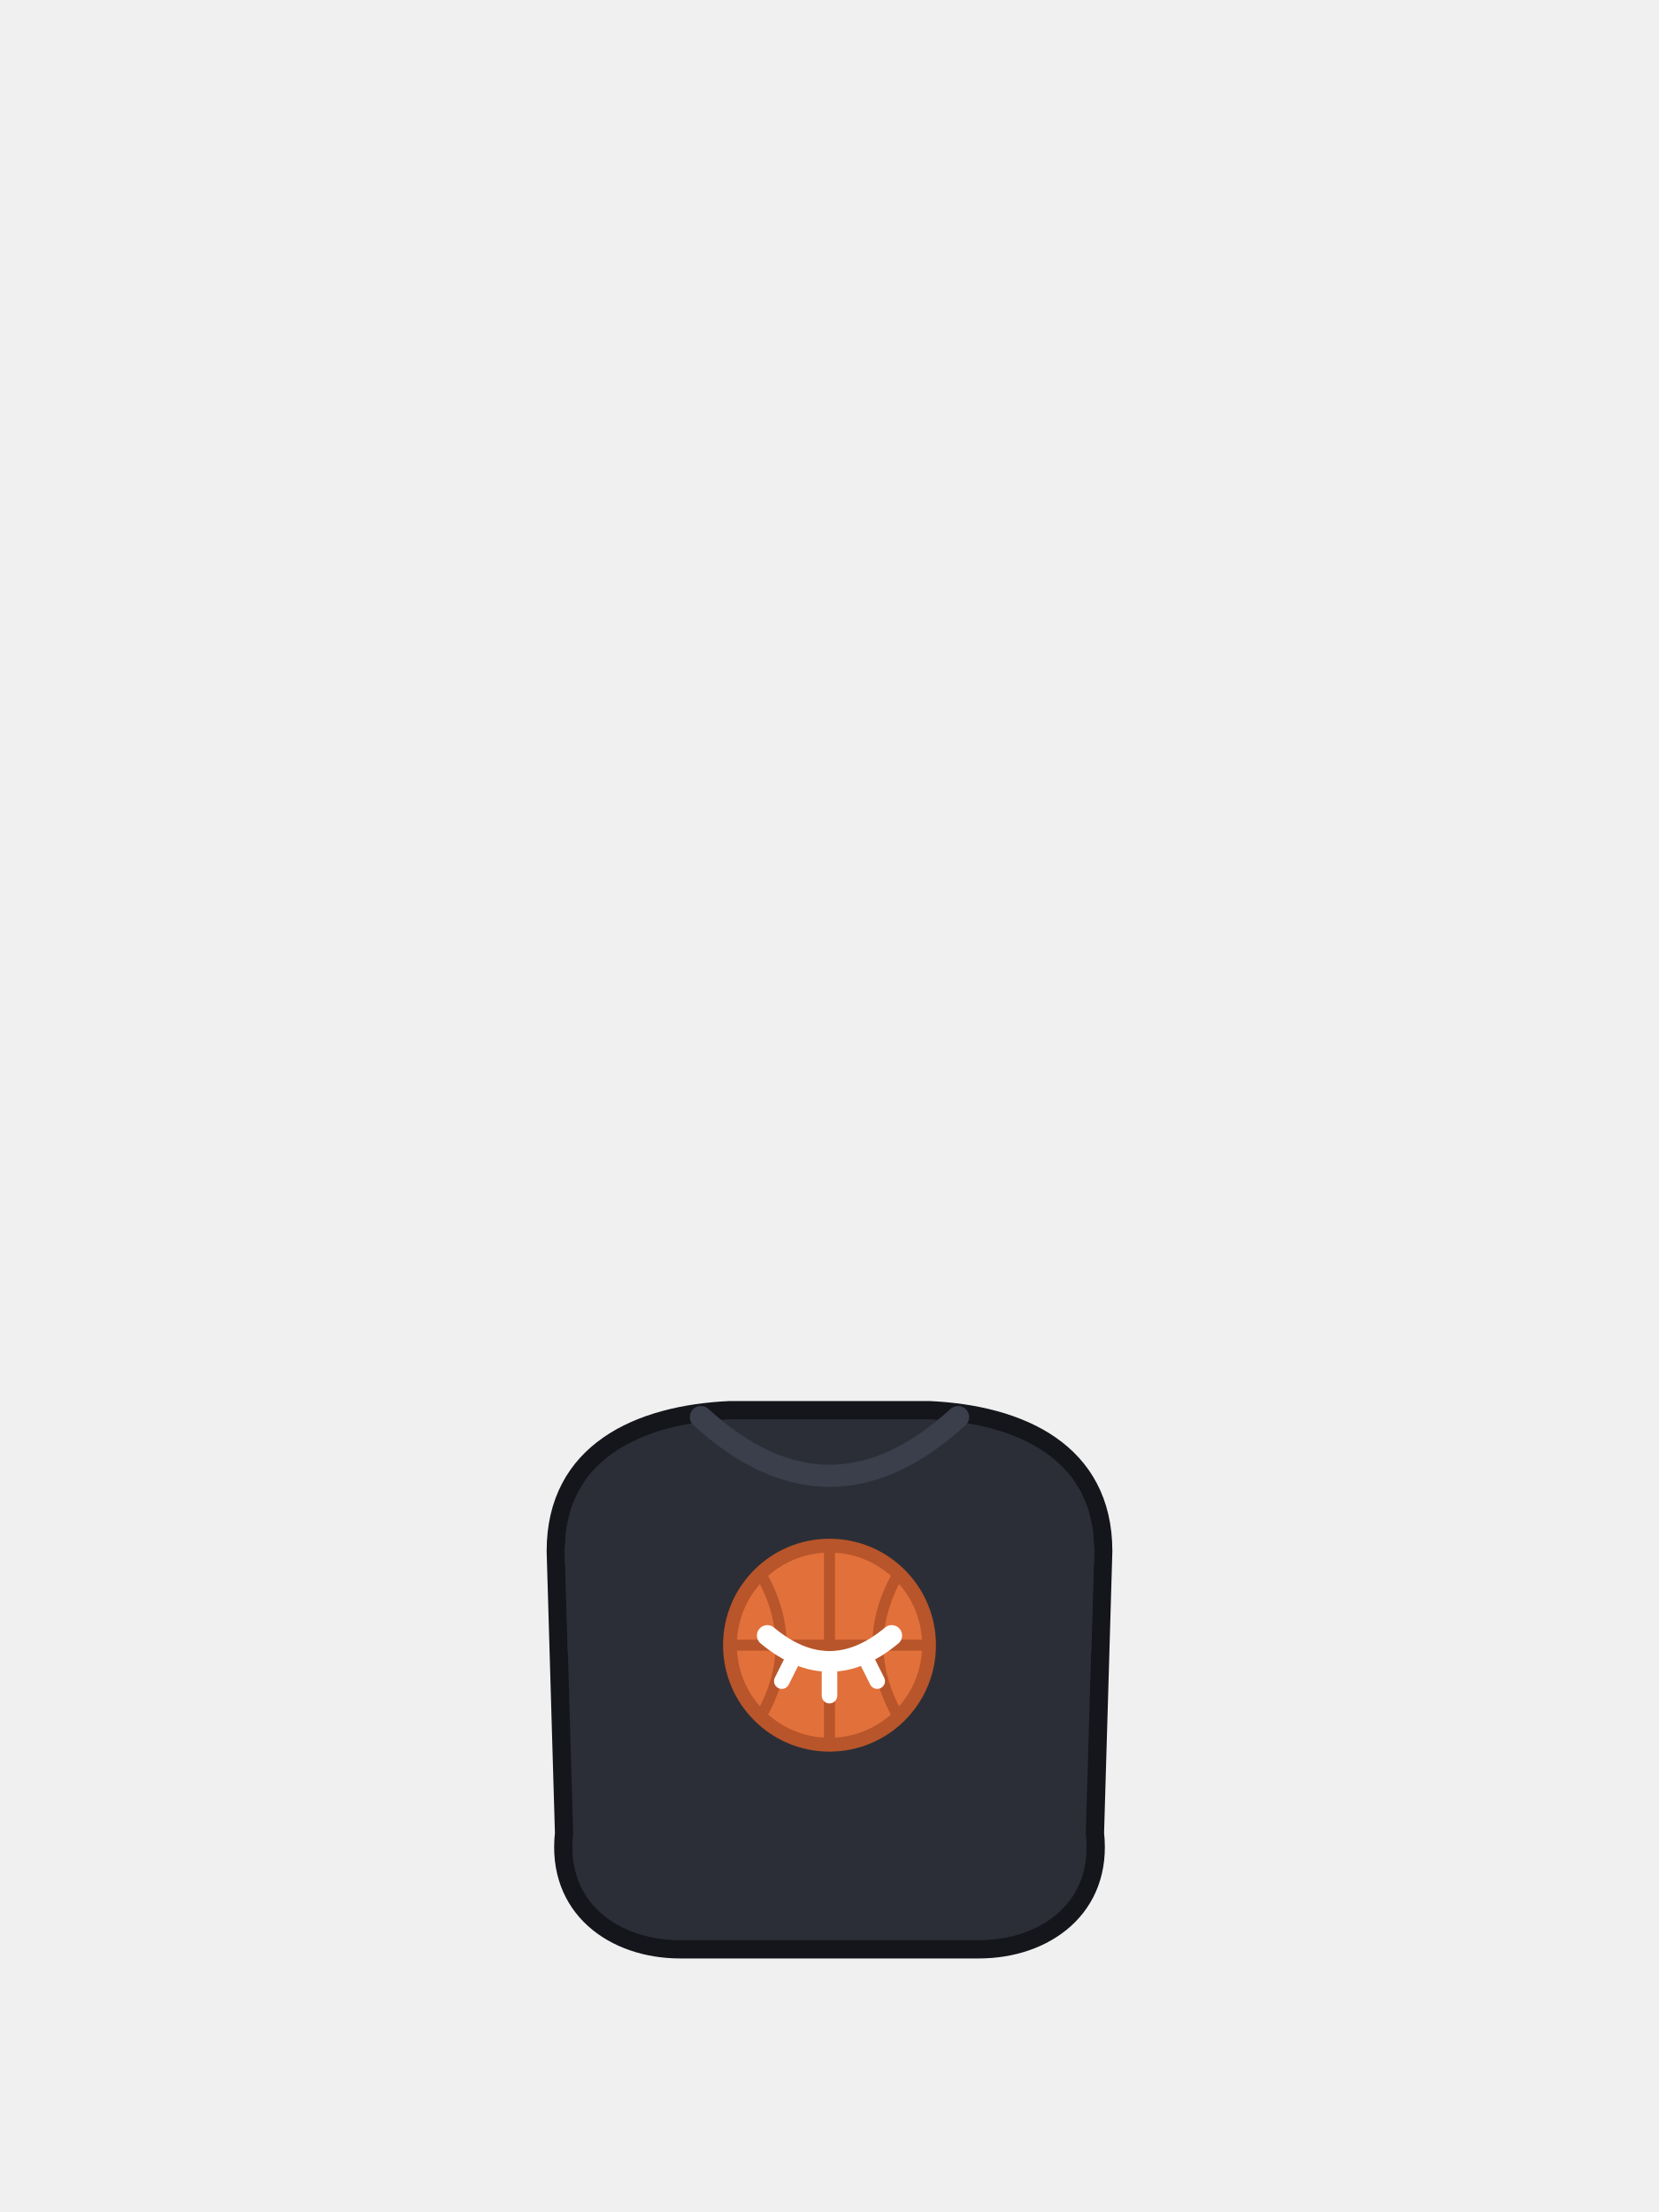
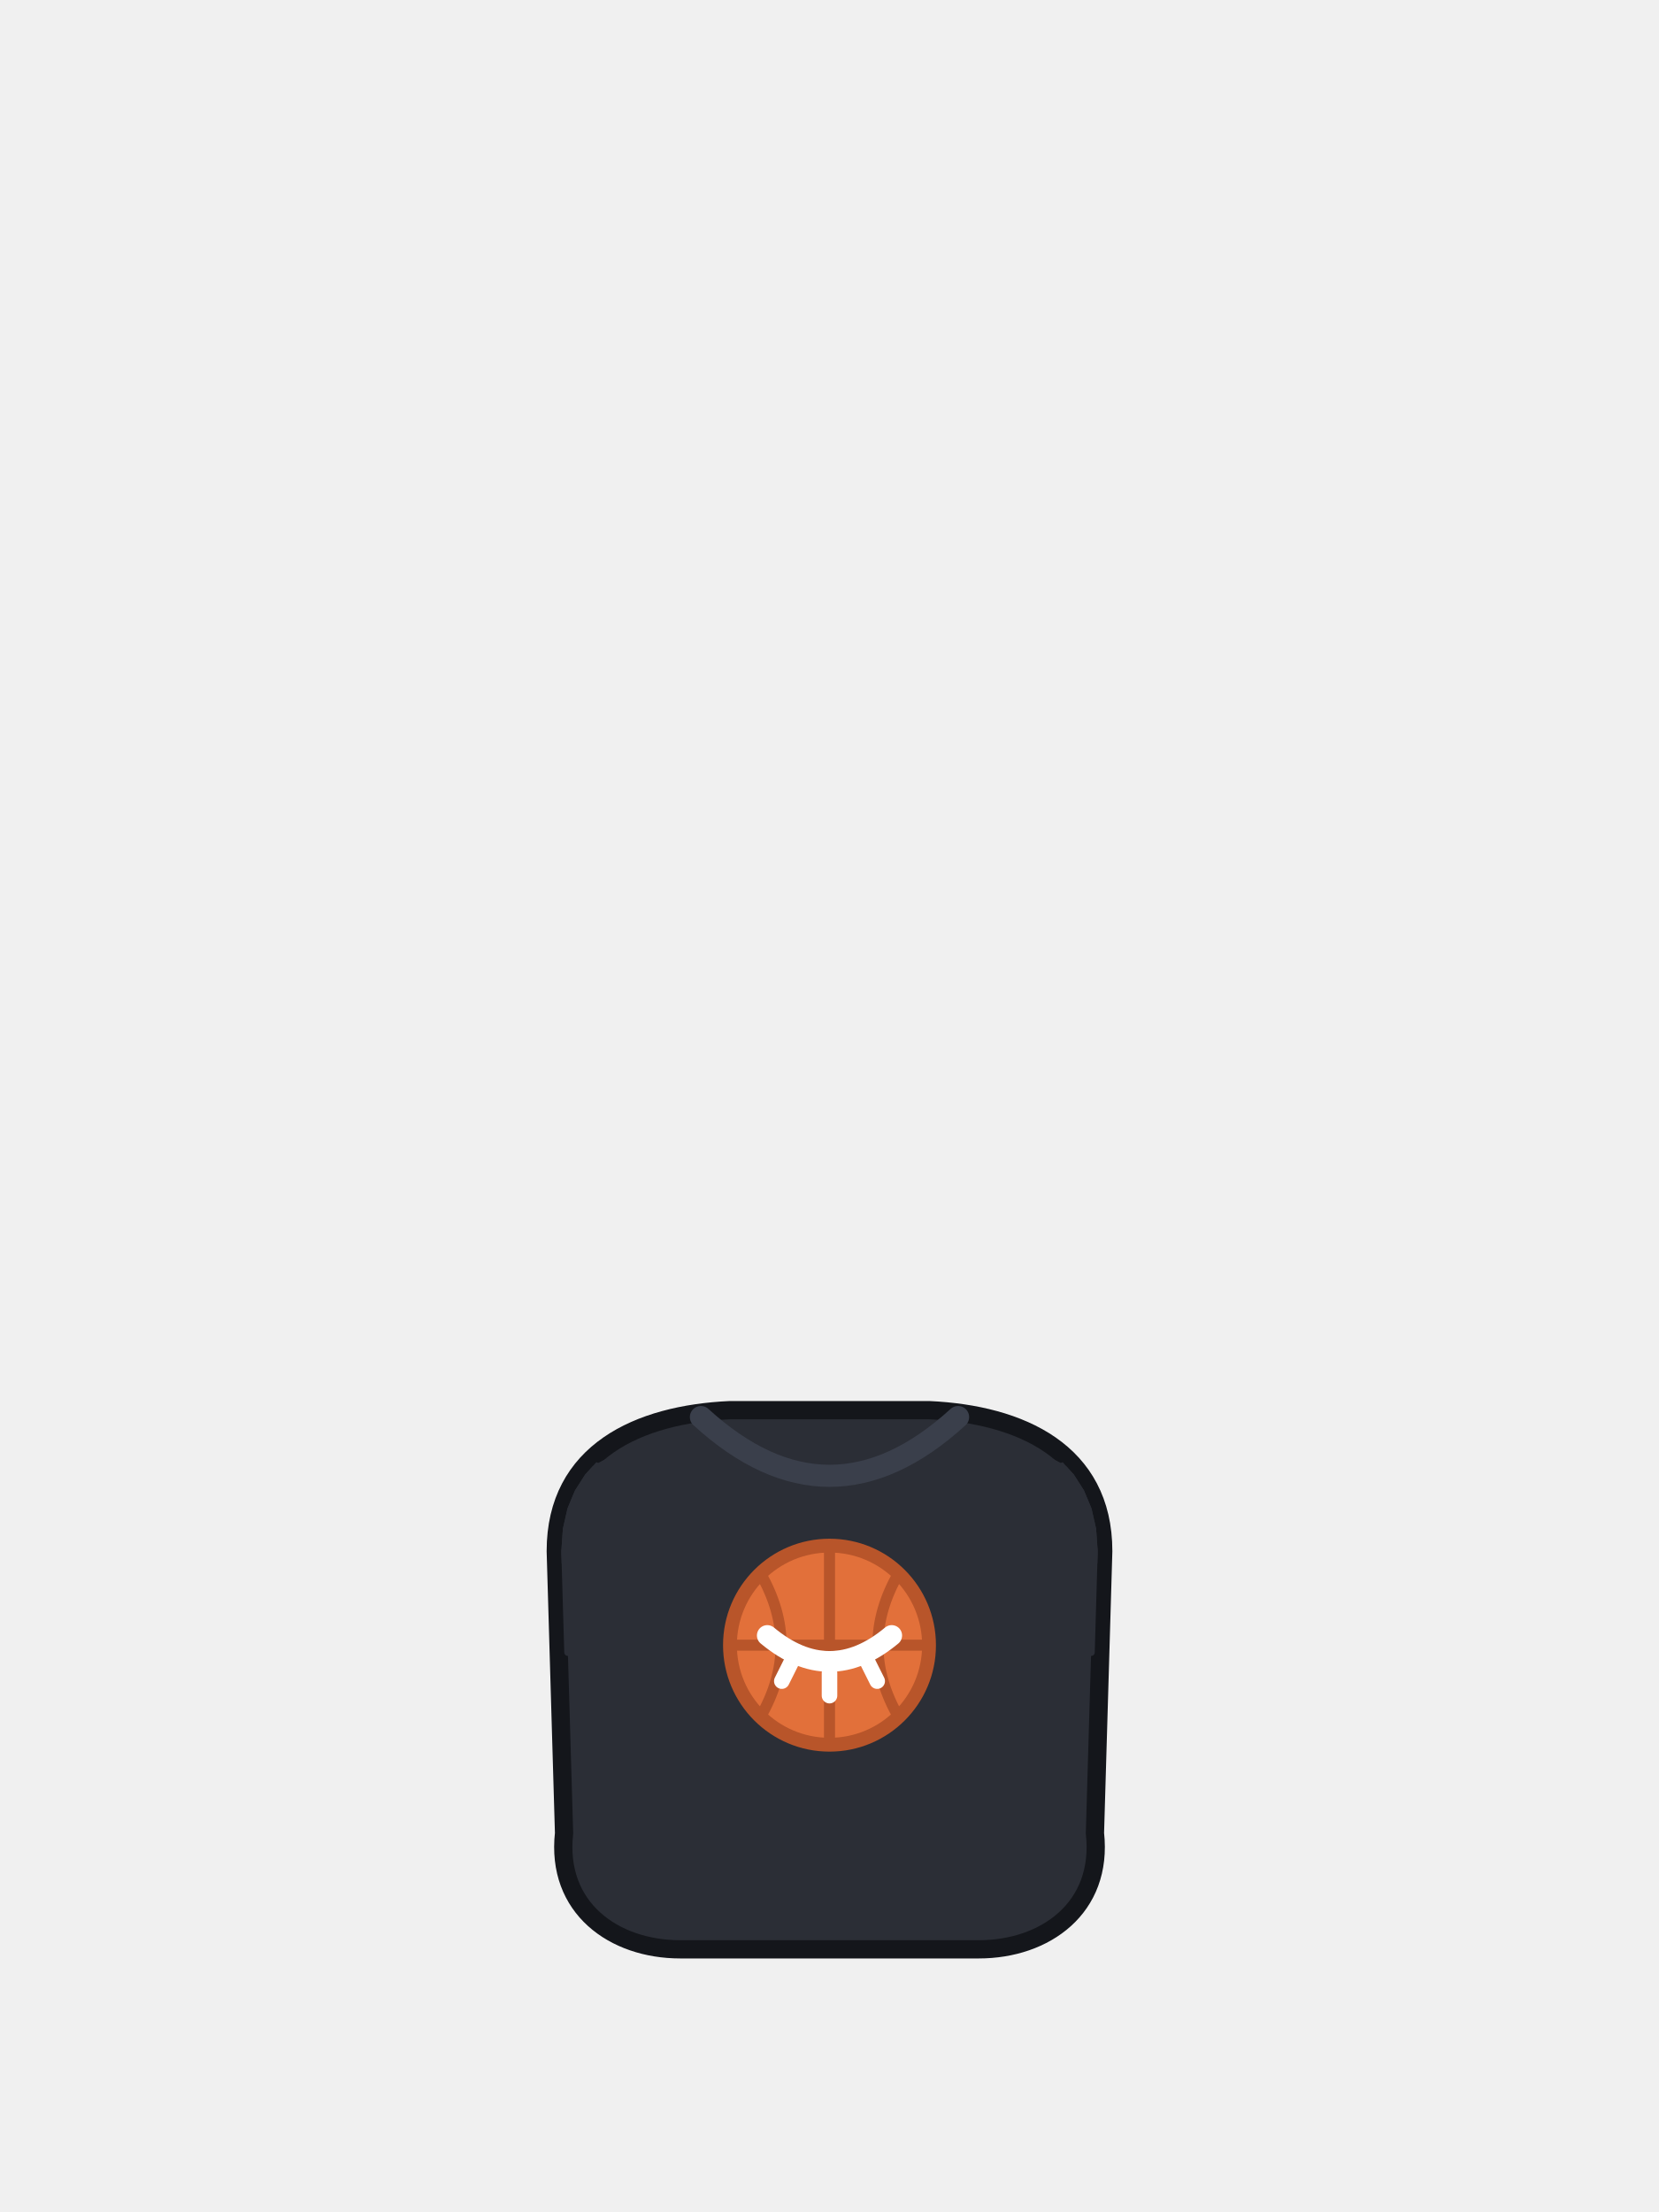
<svg xmlns="http://www.w3.org/2000/svg" viewBox="0 0 240 320">
  <circle cx="92.4" cy="222" r="11.4" fill="#2B2E36" />
  <circle cx="147.6" cy="222" r="11.4" fill="#2B2E36" />
  <path d="M 80.4 224.4 C 80.4 210 92.4 204.6 105.6 204 L 134.4 204 C 147.6 204.6 159.6 210 159.6 224.4 L 158.4 265.2 C 159.6 276 151.2 282 141.6 282 L 98.4 282 C 88.8 282 80.4 276 81.6 265.2 Z" fill="#2B2E36" stroke="#14161B" stroke-width="2.64" />
-   <path d="M 103.68 220.33 L 103.63 220.05 L 103.58 219.78 L 103.52 219.50 L 103.46 219.23 L 103.39 218.96 L 103.31 218.69 L 103.22 218.42 L 103.13 218.16 L 103.04 217.90 L 102.93 217.64 L 102.82 217.38 L 102.71 217.13 L 102.58 216.87 L 102.45 216.63 L 102.32 216.38 L 102.18 216.14 L 102.03 215.90 L 101.88 215.67 L 101.72 215.44 L 101.56 215.21 L 101.39 214.99 L 101.21 214.77 L 101.03 214.55 L 100.85 214.34 L 100.66 214.14 L 100.46 213.94 L 100.26 213.74 L 100.06 213.55 L 99.85 213.37 L 99.63 213.19 L 99.41 213.01 L 99.19 212.84 L 98.96 212.68 L 98.73 212.52 L 98.50 212.37 L 98.26 212.22 L 98.02 212.08 L 97.77 211.95 L 97.53 211.82 L 97.27 211.69 L 97.02 211.58 L 96.76 211.47 L 96.50 211.36 L 96.24 211.27 L 95.98 211.18 L 95.71 211.09 L 95.44 211.01 L 95.17 210.94 L 94.90 210.88 L 94.62 210.82 L 94.35 210.77 L 94.07 210.72 L 93.80 210.69 L 93.52 210.65 L 93.24 210.63 L 92.96 210.61 L 92.68 210.60 L 92.40 210.60 L 92.12 210.60 L 91.84 210.61 L 91.56 210.63 L 91.28 210.65 L 91.00 210.69 L 90.73 210.72 L 90.45 210.77 L 90.18 210.82 L 89.90 210.88 L 89.63 210.94 L 89.36 211.01 L 89.09 211.09 L 88.82 211.18 L 88.56 211.27 L 88.30 211.36 L 88.04 211.47 L 87.78 211.58 L 87.53 211.69 L 87.27 211.82 L 87.03 211.95 L 86.78 212.08 L 86.54 212.22 L 86.30 212.37 L 86.07 212.52 L 86.02 212.55 L 85.04 213.64 L 83.64 215.83 L 82.59 218.33 L 81.93 221.18 L 81.70 224.43 L 81.75 226.06 L 81.76 226.10 L 81.87 226.36 L 81.98 226.62 L 82.09 226.87 L 82.22 227.13 L 82.35 227.37 L 82.48 227.62 L 82.62 227.86 L 82.77 228.10 L 82.92 228.33 L 83.08 228.56 L 83.24 228.79 L 83.41 229.01 L 83.59 229.23 L 83.77 229.45 L 83.95 229.66 L 84.14 229.86 L 84.34 230.06 L 84.54 230.26 L 84.74 230.45 L 84.95 230.63 L 85.17 230.81 L 85.39 230.99 L 85.61 231.16 L 85.84 231.32 L 86.07 231.48 L 86.30 231.63 L 86.54 231.78 L 86.78 231.92 L 87.03 232.05 L 87.27 232.18 L 87.53 232.31 L 87.78 232.42 L 88.04 232.53 L 88.30 232.64 L 88.56 232.73 L 88.82 232.82 L 89.09 232.91 L 89.36 232.99 L 89.63 233.06 L 89.90 233.12 L 90.18 233.18 L 90.45 233.23 L 90.73 233.28 L 91.00 233.31 L 91.28 233.35 L 91.56 233.37 L 91.84 233.39 L 92.12 233.40 L 92.40 233.40 L 92.68 233.40 L 92.96 233.39 L 93.24 233.37 L 93.52 233.35 L 93.80 233.31 L 94.07 233.28 L 94.35 233.23 L 94.62 233.18 L 94.90 233.12 L 95.17 233.06 L 95.44 232.99 L 95.71 232.91 L 95.98 232.82 L 96.24 232.73 L 96.50 232.64 L 96.76 232.53 L 97.02 232.42 L 97.27 232.31 L 97.53 232.18 L 97.77 232.05 L 97.78 232.05 L 98.91 230.66 L 100.19 228.84 L 101.29 227.00 L 102.22 225.13 L 102.97 223.25 L 103.55 221.35 L 103.71 220.58 Z" fill="#2B2E36" />
-   <path d="M 93.16 235.93 L 93.92 234.89 L 94.69 233.87 L 95.51 232.84 L 96.37 231.79 L 96.60 231.63 L 96.87 231.43 L 97.14 231.22 L 97.41 231.00 L 97.67 230.79 L 97.93 230.55 L 98.18 230.33 L 98.44 230.09 L 98.68 229.84 L 98.92 229.60 L 99.16 229.35 L 99.40 229.09 L 99.63 228.84 L 99.86 228.58 L 100.20 228.82 L 101.29 227.00 L 102.22 225.13 L 102.97 223.25 L 103.55 221.35 L 103.95 219.43 L 104.17 217.48 L 104.18 217.21 L 103.30 217.06 L 103.26 217.05 L 100.56 216.50 L 100.52 216.50 L 97.85 215.87 L 97.81 215.86 L 95.16 215.15 L 95.12 215.13 L 92.51 214.34 L 92.46 214.33 L 89.88 213.46 L 89.84 213.44 L 87.30 212.49 L 87.26 212.48 L 86.40 212.13 L 85.04 213.64 L 83.64 215.83 L 82.59 218.33 L 81.93 221.18 L 81.70 224.43 L 82.13 239.05 L 82.50 239.00 L 84.54 238.68 L 86.41 238.34 L 88.10 237.99 L 89.62 237.62 L 90.98 237.24 L 92.16 236.84 L 92.67 236.63 Z" fill="#2B2E36" />
-   <path d="M 153.93 212.52 L 153.70 212.37 L 153.46 212.22 L 153.22 212.08 L 152.97 211.95 L 152.73 211.82 L 152.47 211.69 L 152.22 211.58 L 151.96 211.47 L 151.70 211.36 L 151.44 211.27 L 151.18 211.18 L 150.91 211.09 L 150.64 211.01 L 150.37 210.94 L 150.10 210.88 L 149.82 210.82 L 149.55 210.77 L 149.27 210.72 L 149.00 210.69 L 148.72 210.65 L 148.44 210.63 L 148.16 210.61 L 147.88 210.60 L 147.60 210.60 L 147.32 210.60 L 147.04 210.61 L 146.76 210.63 L 146.48 210.65 L 146.20 210.69 L 145.93 210.72 L 145.65 210.77 L 145.38 210.82 L 145.10 210.88 L 144.83 210.94 L 144.56 211.01 L 144.29 211.09 L 144.02 211.18 L 143.76 211.27 L 143.50 211.36 L 143.24 211.47 L 142.98 211.58 L 142.73 211.69 L 142.47 211.82 L 142.23 211.95 L 141.98 212.08 L 141.74 212.22 L 141.50 212.37 L 141.27 212.52 L 141.04 212.68 L 140.81 212.84 L 140.59 213.01 L 140.37 213.19 L 140.15 213.37 L 139.94 213.55 L 139.74 213.74 L 139.54 213.94 L 139.34 214.14 L 139.15 214.34 L 138.97 214.55 L 138.79 214.77 L 138.61 214.99 L 138.44 215.21 L 138.28 215.44 L 138.12 215.67 L 137.97 215.90 L 137.82 216.14 L 137.68 216.38 L 137.55 216.63 L 137.42 216.87 L 137.29 217.13 L 137.18 217.38 L 137.07 217.64 L 136.96 217.90 L 136.87 218.16 L 136.78 218.42 L 136.69 218.69 L 136.61 218.96 L 136.54 219.23 L 136.48 219.50 L 136.42 219.78 L 136.37 220.05 L 136.32 220.33 L 136.29 220.58 L 136.45 221.35 L 137.03 223.25 L 137.78 225.13 L 138.71 227.00 L 139.81 228.84 L 141.09 230.66 L 142.22 232.05 L 142.23 232.05 L 142.47 232.18 L 142.73 232.31 L 142.98 232.42 L 143.24 232.53 L 143.50 232.64 L 143.76 232.73 L 144.02 232.82 L 144.29 232.91 L 144.56 232.99 L 144.83 233.06 L 145.10 233.12 L 145.38 233.18 L 145.65 233.23 L 145.93 233.28 L 146.20 233.31 L 146.48 233.35 L 146.76 233.37 L 147.04 233.39 L 147.32 233.40 L 147.60 233.40 L 147.88 233.40 L 148.16 233.39 L 148.44 233.37 L 148.72 233.35 L 149.00 233.31 L 149.27 233.28 L 149.55 233.23 L 149.82 233.18 L 150.10 233.12 L 150.37 233.06 L 150.64 232.99 L 150.91 232.91 L 151.18 232.82 L 151.44 232.73 L 151.70 232.64 L 151.96 232.53 L 152.22 232.42 L 152.47 232.31 L 152.73 232.18 L 152.97 232.05 L 153.22 231.92 L 153.46 231.78 L 153.70 231.63 L 153.93 231.48 L 154.16 231.32 L 154.39 231.16 L 154.61 230.99 L 154.83 230.81 L 155.05 230.63 L 155.26 230.45 L 155.46 230.26 L 155.66 230.06 L 155.86 229.86 L 156.05 229.66 L 156.23 229.45 L 156.41 229.23 L 156.59 229.01 L 156.76 228.79 L 156.92 228.56 L 157.08 228.33 L 157.23 228.10 L 157.38 227.86 L 157.52 227.62 L 157.65 227.37 L 157.78 227.13 L 157.91 226.87 L 158.02 226.62 L 158.13 226.36 L 158.24 226.10 L 158.25 226.06 L 158.30 224.43 L 158.07 221.18 L 157.41 218.33 L 156.36 215.83 L 154.96 213.64 L 153.98 212.55 Z" fill="#2B2E36" />
-   <path d="M 152.74 212.48 L 152.70 212.49 L 150.16 213.44 L 150.12 213.46 L 147.54 214.33 L 147.49 214.34 L 144.88 215.13 L 144.84 215.15 L 142.19 215.86 L 142.15 215.87 L 139.48 216.50 L 139.44 216.50 L 136.74 217.05 L 136.70 217.06 L 135.82 217.21 L 135.83 217.48 L 136.05 219.43 L 136.45 221.35 L 137.03 223.25 L 137.78 225.13 L 138.71 227.00 L 139.80 228.82 L 140.14 228.58 L 140.37 228.84 L 140.60 229.09 L 140.84 229.35 L 141.08 229.60 L 141.32 229.84 L 141.56 230.09 L 141.82 230.33 L 142.07 230.55 L 142.33 230.79 L 142.59 231.00 L 142.86 231.22 L 143.13 231.43 L 143.40 231.63 L 143.63 231.79 L 144.49 232.84 L 145.31 233.87 L 146.08 234.89 L 146.84 235.93 L 147.33 236.63 L 147.84 236.84 L 149.02 237.24 L 150.38 237.62 L 151.90 237.99 L 153.59 238.34 L 155.46 238.68 L 157.50 239.00 L 157.87 239.05 L 158.30 224.43 L 158.07 221.18 L 157.41 218.33 L 156.36 215.83 L 154.96 213.64 L 153.60 212.13 Z" fill="#2B2E36" />
+   <path d="M 104.12 219.97 L 104.07 219.68 L 104.01 219.39 L 103.94 219.11 L 103.87 218.83 L 103.79 218.55 L 103.70 218.27 L 103.60 217.99 L 103.50 217.72 L 103.39 217.45 L 103.28 217.18 L 103.16 216.91 L 103.03 216.65 L 102.89 216.39 L 102.75 216.13 L 102.61 215.88 L 102.45 215.63 L 102.29 215.39 L 102.13 215.15 L 101.96 214.91 L 101.78 214.68 L 101.60 214.45 L 101.41 214.23 L 101.22 214.01 L 101.02 213.79 L 100.81 213.59 L 100.61 213.38 L 100.39 213.18 L 100.17 212.99 L 99.95 212.80 L 99.72 212.62 L 99.49 212.44 L 99.25 212.27 L 99.01 212.11 L 98.77 211.95 L 98.52 211.79 L 98.27 211.65 L 98.01 211.51 L 97.75 211.37 L 97.49 211.24 L 97.22 211.12 L 96.95 211.01 L 96.68 210.90 L 96.41 210.80 L 96.13 210.70 L 95.85 210.61 L 95.57 210.53 L 95.29 210.46 L 95.01 210.39 L 94.72 210.33 L 94.43 210.28 L 94.15 210.23 L 93.86 210.19 L 93.57 210.16 L 93.28 210.13 L 92.98 210.11 L 92.69 210.10 L 92.40 210.10 L 92.11 210.10 L 91.82 210.11 L 91.52 210.13 L 91.23 210.16 L 90.94 210.19 L 90.65 210.23 L 90.37 210.28 L 90.08 210.33 L 89.79 210.39 L 89.51 210.46 L 89.23 210.53 L 88.95 210.61 L 88.67 210.70 L 88.39 210.80 L 88.12 210.90 L 87.85 211.01 L 87.58 211.12 L 87.31 211.24 L 87.05 211.37 L 86.79 211.51 L 86.53 211.65 L 86.28 211.79 L 86.03 211.95 L 85.79 212.11 L 85.69 212.18 L 84.67 213.30 L 84.64 213.33 L 84.62 213.37 L 83.22 215.56 L 83.19 215.60 L 83.18 215.63 L 82.85 216.40 L 82.13 218.14 L 82.12 218.18 L 82.10 218.22 L 81.72 219.88 L 81.45 221.07 L 81.44 221.10 L 81.43 221.14 L 81.23 224.06 L 81.20 224.39 L 81.20 224.44 L 81.21 224.68 L 81.25 226.16 L 81.30 226.28 L 81.41 226.55 L 81.52 226.82 L 81.64 227.09 L 81.77 227.35 L 81.91 227.61 L 82.05 227.87 L 82.19 228.12 L 82.35 228.37 L 82.51 228.61 L 82.67 228.85 L 82.84 229.09 L 83.02 229.32 L 83.20 229.55 L 83.39 229.77 L 83.58 229.99 L 83.78 230.21 L 83.99 230.41 L 84.19 230.62 L 84.41 230.82 L 84.63 231.01 L 84.85 231.20 L 85.08 231.38 L 85.31 231.56 L 85.55 231.73 L 85.79 231.89 L 86.03 232.05 L 86.28 232.21 L 86.53 232.35 L 86.79 232.49 L 87.05 232.63 L 87.31 232.76 L 87.58 232.88 L 87.85 232.99 L 88.12 233.10 L 88.39 233.20 L 88.67 233.30 L 88.95 233.39 L 89.23 233.47 L 89.51 233.54 L 89.79 233.61 L 90.08 233.67 L 90.37 233.72 L 90.65 233.77 L 90.94 233.81 L 91.23 233.84 L 91.52 233.87 L 91.82 233.89 L 92.11 233.90 L 92.40 233.90 L 92.69 233.90 L 92.98 233.89 L 93.28 233.87 L 93.57 233.84 L 93.86 233.81 L 94.15 233.77 L 94.43 233.72 L 94.72 233.67 L 95.01 233.61 L 95.29 233.54 L 95.57 233.47 L 95.85 233.39 L 96.13 233.30 L 96.41 233.20 L 96.68 233.10 L 96.95 232.99 L 97.22 232.88 L 97.49 232.76 L 97.75 232.63 L 98.01 232.49 L 98.10 232.44 L 99.29 230.97 L 99.31 230.95 L 100.60 229.13 L 100.62 229.09 L 100.62 229.09 L 101.12 228.26 L 101.72 227.25 L 101.74 227.22 L 102.67 225.36 L 102.69 225.32 L 103.31 223.76 L 103.44 223.44 L 103.44 223.44 L 103.45 223.40 L 104.03 221.49 L 104.04 221.45 L 104.06 221.35 L 104.22 220.59 L 104.17 220.25 Z" fill="#2B2E36" />
+   <path d="M 94.32 235.19 L 95.09 234.18 L 95.90 233.15 L 96.71 232.16 L 96.89 232.04 L 97.17 231.83 L 97.45 231.61 L 97.73 231.39 L 98.00 231.17 L 98.26 230.92 L 98.51 230.70 L 98.79 230.45 L 99.04 230.19 L 99.28 229.95 L 99.52 229.69 L 99.77 229.43 L 99.94 229.24 L 100.33 229.51 L 100.60 229.13 L 100.62 229.09 L 101.72 227.25 L 101.74 227.22 L 102.67 225.36 L 102.69 225.32 L 103.31 223.76 L 103.44 223.44 L 103.45 223.40 L 104.03 221.49 L 104.04 221.45 L 104.44 219.53 L 104.45 219.48 L 104.62 217.92 L 104.67 217.54 L 104.67 217.50 L 104.69 216.79 L 103.40 216.57 L 103.37 216.56 L 100.61 216.00 L 100.58 216.00 L 97.97 215.38 L 97.94 215.38 L 95.34 214.68 L 95.31 214.66 L 92.63 213.85 L 92.59 213.85 L 90.07 213.00 L 90.04 212.98 L 87.45 212.01 L 87.42 212.00 L 86.27 211.53 L 84.67 213.30 L 84.64 213.33 L 84.62 213.37 L 83.22 215.56 L 83.19 215.60 L 83.18 215.63 L 82.85 216.40 L 82.13 218.14 L 82.12 218.18 L 82.10 218.22 L 81.72 219.88 L 81.45 221.07 L 81.44 221.10 L 81.43 221.14 L 81.23 224.06 L 81.20 224.39 L 81.20 224.44 L 81.63 239.07 L 81.64 239.11 L 81.64 239.16 L 81.66 239.21 L 81.68 239.26 L 81.70 239.30 L 81.73 239.34 L 81.76 239.38 L 81.79 239.42 L 81.83 239.45 L 81.87 239.48 L 81.91 239.50 L 81.96 239.52 L 82.00 239.53 L 82.05 239.54 L 82.10 239.55 L 82.15 239.55 L 82.20 239.55 L 82.57 239.50 L 82.58 239.49 L 84.20 239.24 L 84.62 239.17 L 84.63 239.17 L 85.19 239.07 L 86.49 238.84 L 86.51 238.83 L 87.64 238.60 L 88.20 238.48 L 88.22 238.48 L 89.74 238.11 L 89.76 238.11 L 91.11 237.72 L 91.14 237.72 L 91.93 237.45 L 92.32 237.32 L 92.35 237.31 L 92.99 237.04 L 93.57 236.22 Z" fill="#2B2E36" />
+   <path d="M 153.97 211.95 L 153.72 211.79 L 153.47 211.65 L 153.21 211.51 L 152.95 211.37 L 152.69 211.24 L 152.42 211.12 L 152.15 211.01 L 151.88 210.90 L 151.61 210.80 L 151.33 210.70 L 151.05 210.61 L 150.77 210.53 L 150.49 210.46 L 150.21 210.39 L 149.92 210.33 L 149.63 210.28 L 149.35 210.23 L 149.06 210.19 L 148.77 210.16 L 148.48 210.13 L 148.18 210.11 L 147.89 210.10 L 147.60 210.10 L 147.31 210.10 L 147.02 210.11 L 146.72 210.13 L 146.43 210.16 L 146.14 210.19 L 145.85 210.23 L 145.57 210.28 L 145.28 210.33 L 144.99 210.39 L 144.71 210.46 L 144.43 210.53 L 144.15 210.61 L 143.87 210.70 L 143.59 210.80 L 143.32 210.90 L 143.05 211.01 L 142.78 211.12 L 142.51 211.24 L 142.25 211.37 L 141.99 211.51 L 141.73 211.65 L 141.48 211.79 L 141.23 211.95 L 140.99 212.11 L 140.75 212.27 L 140.51 212.44 L 140.28 212.62 L 140.05 212.80 L 139.83 212.99 L 139.61 213.18 L 139.39 213.38 L 139.19 213.59 L 138.98 213.79 L 138.78 214.01 L 138.59 214.23 L 138.40 214.45 L 138.22 214.68 L 138.04 214.91 L 137.87 215.15 L 137.71 215.39 L 137.55 215.63 L 137.39 215.88 L 137.25 216.13 L 137.11 216.39 L 136.97 216.65 L 136.84 216.91 L 136.72 217.18 L 136.61 217.45 L 136.50 217.72 L 136.40 217.99 L 136.30 218.27 L 136.21 218.55 L 136.13 218.83 L 136.06 219.11 L 135.99 219.39 L 135.93 219.68 L 135.88 219.97 L 135.83 220.25 L 135.78 220.59 L 135.96 221.45 L 135.96 221.45 L 135.97 221.49 L 135.98 221.52 L 136.55 223.40 L 136.56 223.44 L 137.31 225.32 L 137.33 225.36 L 137.63 225.96 L 138.26 227.22 L 138.28 227.25 L 139.38 229.09 L 139.40 229.13 L 140.07 230.07 L 140.69 230.95 L 140.71 230.97 L 141.22 231.61 L 141.90 232.44 L 141.99 232.49 L 142.25 232.63 L 142.51 232.76 L 142.78 232.88 L 143.05 232.99 L 143.32 233.10 L 143.59 233.20 L 143.87 233.30 L 144.15 233.39 L 144.43 233.47 L 144.71 233.54 L 144.99 233.61 L 145.28 233.67 L 145.57 233.72 L 145.85 233.77 L 146.14 233.81 L 146.43 233.84 L 146.72 233.87 L 147.02 233.89 L 147.31 233.90 L 147.60 233.90 L 147.89 233.90 L 148.18 233.89 L 148.48 233.87 L 148.77 233.84 L 149.06 233.81 L 149.35 233.77 L 149.63 233.72 L 149.92 233.67 L 150.21 233.61 L 150.49 233.54 L 150.77 233.47 L 151.05 233.39 L 151.33 233.30 L 151.61 233.20 L 151.88 233.10 L 152.15 232.99 L 152.42 232.88 L 152.69 232.76 L 152.95 232.63 L 153.21 232.49 L 153.47 232.35 L 153.72 232.21 L 153.97 232.05 L 154.21 231.89 L 154.45 231.73 L 154.69 231.56 L 154.92 231.38 L 155.15 231.20 L 155.37 231.01 L 155.59 230.82 L 155.81 230.62 L 156.01 230.41 L 156.22 230.21 L 156.42 229.99 L 156.61 229.77 L 156.80 229.55 L 156.98 229.32 L 157.16 229.09 L 157.33 228.85 L 157.49 228.61 L 157.65 228.37 L 157.81 228.12 L 157.95 227.87 L 158.09 227.61 L 158.23 227.35 L 158.36 227.09 L 158.48 226.82 L 158.59 226.55 L 158.70 226.28 L 158.75 226.16 L 158.80 224.44 L 158.80 224.39 L 158.74 223.58 L 158.57 221.14 L 158.56 221.10 L 158.55 221.07 L 157.90 218.22 L 157.88 218.18 L 157.87 218.14 L 156.82 215.63 L 156.81 215.60 L 156.78 215.56 L 155.38 213.37 L 155.36 213.33 L 155.33 213.30 L 154.31 212.18 L 154.21 212.11 Z" fill="#2B2E36" />
+   <path d="M 139.39 216.00 L 136.63 216.56 L 136.60 216.57 L 135.31 216.79 L 135.33 217.50 L 135.33 217.54 L 135.55 219.48 L 135.56 219.53 L 135.96 221.45 L 135.97 221.49 L 135.98 221.52 L 136.55 223.40 L 136.56 223.44 L 137.31 225.32 L 137.33 225.36 L 137.63 225.96 L 138.26 227.22 L 138.28 227.25 L 139.38 229.09 L 139.40 229.13 L 139.67 229.51 L 140.06 229.24 L 140.23 229.43 L 140.48 229.69 L 140.72 229.95 L 140.96 230.19 L 141.21 230.45 L 141.49 230.70 L 141.74 230.92 L 142.00 231.17 L 142.27 231.39 L 142.55 231.61 L 142.83 231.83 L 143.11 232.04 L 143.29 232.16 L 144.10 233.15 L 144.91 234.18 L 145.68 235.19 L 146.43 236.22 L 147.01 237.04 L 147.65 237.31 L 147.68 237.32 L 148.09 237.45 L 148.86 237.72 L 148.89 237.72 L 150.14 238.08 L 150.24 238.11 L 150.26 238.11 L 150.39 238.14 L 151.78 238.48 L 151.80 238.48 L 153.49 238.83 L 153.51 238.84 L 155.37 239.17 L 155.38 239.17 L 156.28 239.31 L 157.42 239.49 L 157.43 239.50 L 157.80 239.55 L 157.85 239.55 L 157.90 239.55 L 157.95 239.54 L 158.00 239.53 L 158.04 239.52 L 158.09 239.50 L 158.13 239.48 L 158.17 239.45 L 158.21 239.42 L 158.24 239.38 L 158.27 239.34 L 158.30 239.30 L 158.32 239.26 L 158.34 239.21 L 158.36 239.16 L 158.36 239.11 L 158.37 239.07 L 158.80 224.44 L 158.80 224.39 L 158.74 223.58 L 158.57 221.14 L 158.56 221.10 L 158.55 221.07 L 157.90 218.22 L 157.88 218.18 L 157.87 218.14 L 156.82 215.63 L 156.81 215.60 L 156.78 215.56 L 155.38 213.37 L 155.36 213.33 L 155.33 213.30 L 153.73 211.53 L 152.58 212.00 L 152.55 212.01 L 149.96 212.98 L 149.93 213.00 L 147.41 213.85 L 147.37 213.85 L 144.69 214.66 L 144.66 214.68 L 142.06 215.38 L 142.03 215.38 L 139.42 216.00 Z" fill="#2B2E36" />
  <path d="M 101.4 205 Q 120 222 138.6 205" fill="none" stroke="#3A3F4B" stroke-width="3.2" stroke-linecap="round" />
  <circle cx="120" cy="238" r="14.4" fill="#E2703A" stroke="#B8552A" stroke-width="2" />
  <path d="M 120 223.6 L 120 252.4 M 105.6 238 L 134.4 238 M 110 227.6 Q 116 238 110 248.4 M 130 227.6 Q 124 238 130 248.4" fill="none" stroke="#B8552A" stroke-width="1.6" stroke-linecap="round" />
  <path d="M 111.0 236.6 Q 120 244.1 129.0 236.6" fill="none" stroke="#FFFFFF" stroke-width="3" stroke-linecap="round" />
  <path d="M 114.6 240.2 L 113.1 243.2 M 120 242.0 L 120 245.3 M 125.4 240.2 L 126.9 243.2" fill="none" stroke="#FFFFFF" stroke-width="2.25" stroke-linecap="round" />
</svg>
